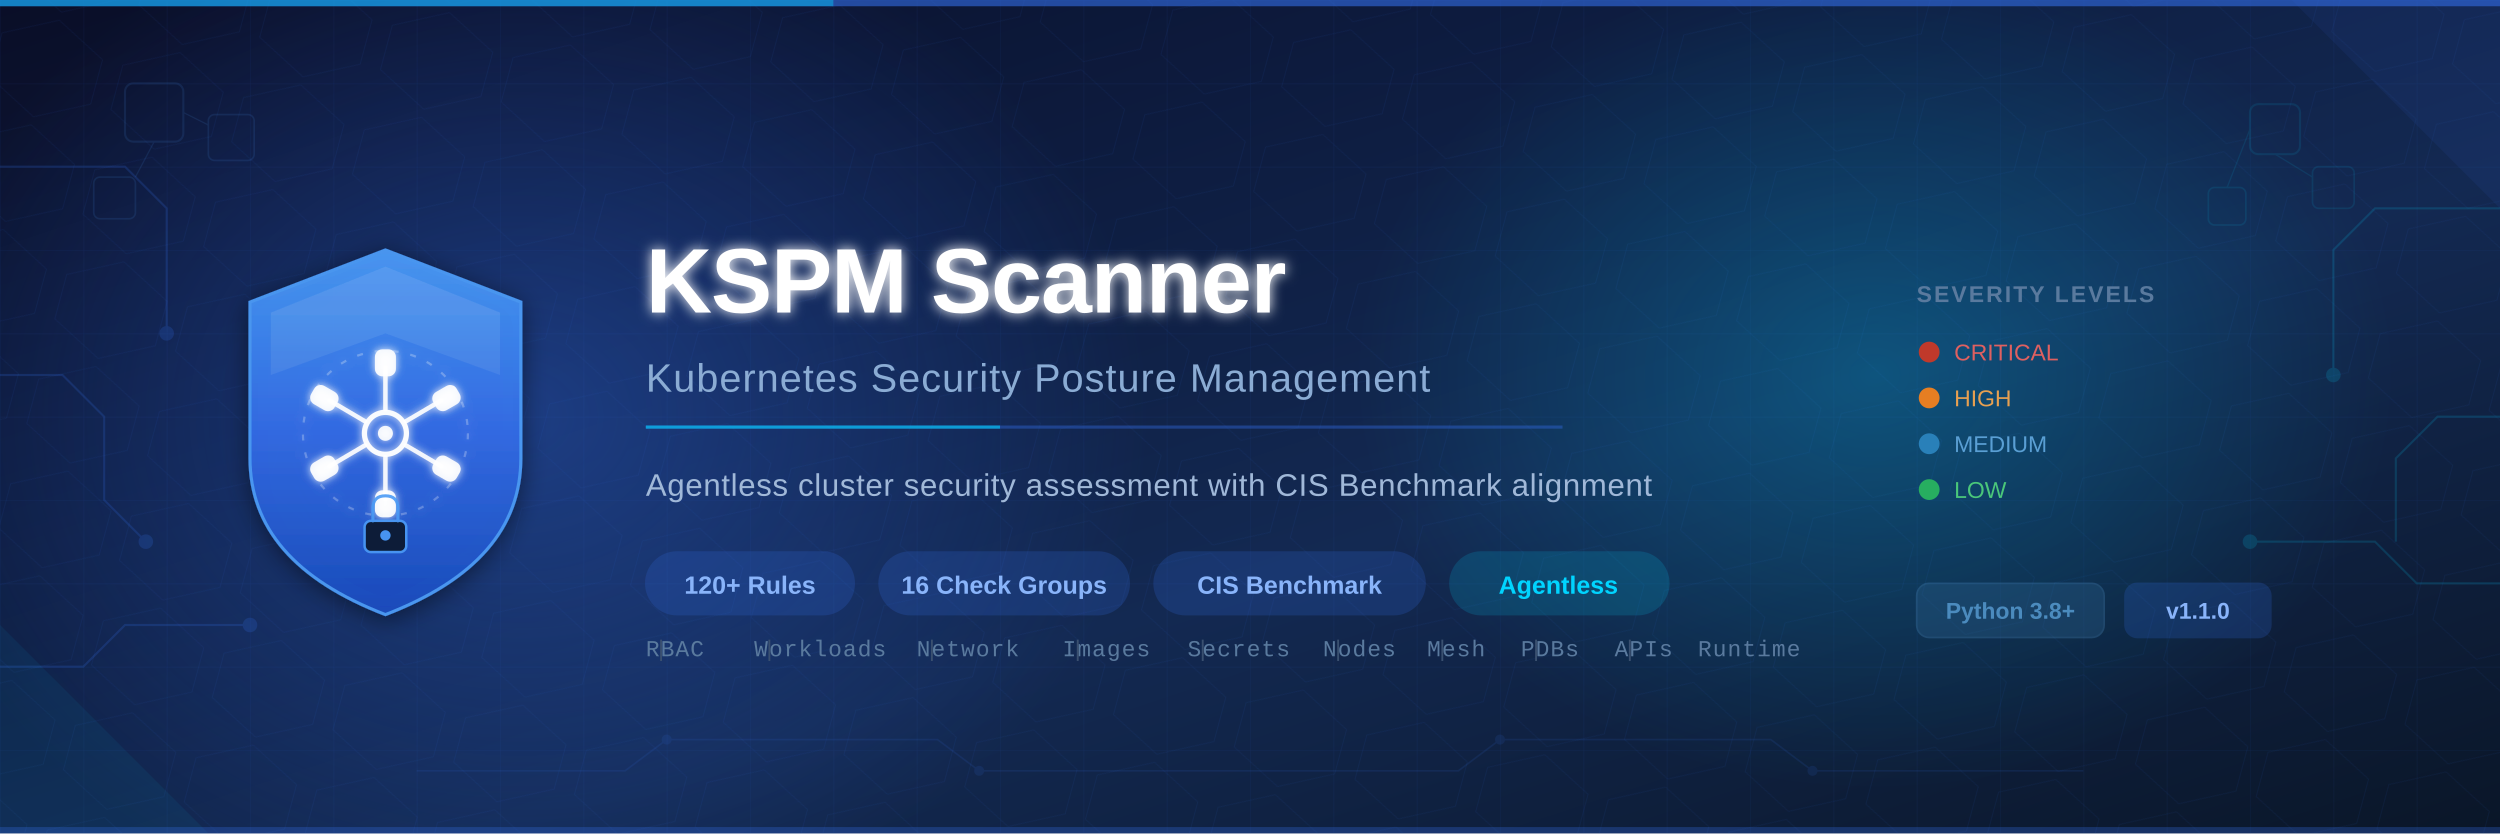
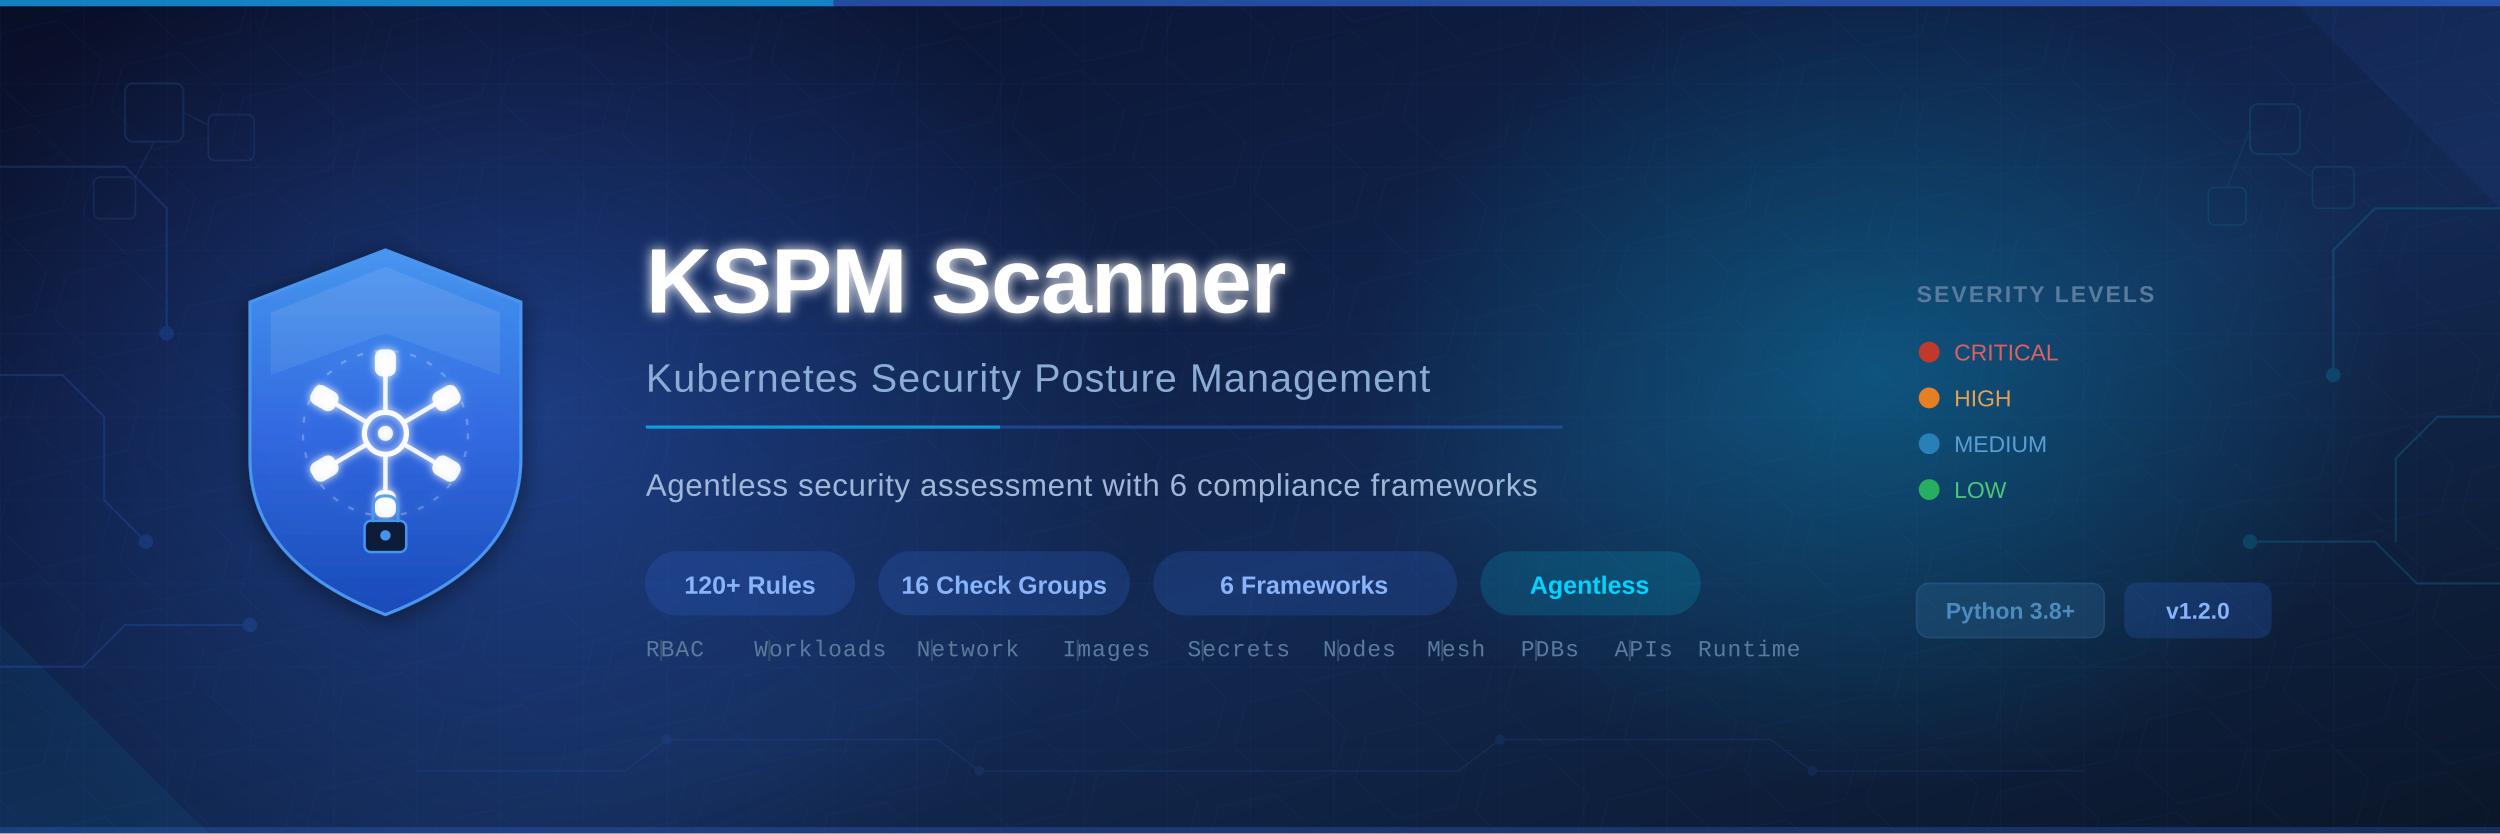
<svg xmlns="http://www.w3.org/2000/svg" viewBox="0 0 1200 400" width="1200" height="400">
  <defs>
    <linearGradient id="bgGrad" x1="0%" y1="0%" x2="100%" y2="100%">
      <stop offset="0%" style="stop-color:#0a0e27" />
      <stop offset="30%" style="stop-color:#0d1b3e" />
      <stop offset="60%" style="stop-color:#132952" />
      <stop offset="100%" style="stop-color:#0a1628" />
    </linearGradient>
    <radialGradient id="glowBlue" cx="50%" cy="50%" r="50%">
      <stop offset="0%" style="stop-color:#326ce5;stop-opacity:0.4" />
      <stop offset="100%" style="stop-color:#326ce5;stop-opacity:0" />
    </radialGradient>
    <radialGradient id="glowCyan" cx="50%" cy="50%" r="50%">
      <stop offset="0%" style="stop-color:#00d4ff;stop-opacity:0.25" />
      <stop offset="100%" style="stop-color:#00d4ff;stop-opacity:0" />
    </radialGradient>
    <linearGradient id="shieldGrad" x1="0%" y1="0%" x2="0%" y2="100%">
      <stop offset="0%" style="stop-color:#4a9af5" />
      <stop offset="50%" style="stop-color:#326ce5" />
      <stop offset="100%" style="stop-color:#1a4bbd" />
    </linearGradient>
    <linearGradient id="wheelGrad" x1="0%" y1="0%" x2="100%" y2="100%">
      <stop offset="0%" style="stop-color:#ffffff" />
      <stop offset="100%" style="stop-color:#c8ddf5" />
    </linearGradient>
    <pattern id="grid" width="40" height="40" patternUnits="userSpaceOnUse">
      <path d="M 40 0 L 0 0 0 40" fill="none" stroke="#326ce5" stroke-width="0.3" opacity="0.15" />
    </pattern>
    <pattern id="hexGrid" width="60" height="52" patternUnits="userSpaceOnUse" patternTransform="rotate(15)">
      <polygon points="30,2 55,15 55,37 30,50 5,37 5,15" fill="none" stroke="#326ce5" stroke-width="0.4" opacity="0.08" />
    </pattern>
    <linearGradient id="scanLine" x1="0%" y1="0%" x2="0%" y2="100%">
      <stop offset="0%" style="stop-color:#00d4ff;stop-opacity:0" />
      <stop offset="45%" style="stop-color:#00d4ff;stop-opacity:0" />
      <stop offset="50%" style="stop-color:#00d4ff;stop-opacity:0.15" />
      <stop offset="55%" style="stop-color:#00d4ff;stop-opacity:0" />
      <stop offset="100%" style="stop-color:#00d4ff;stop-opacity:0" />
    </linearGradient>
    <filter id="shadow" x="-10%" y="-10%" width="130%" height="130%">
      <feDropShadow dx="0" dy="2" stdDeviation="6" flood-color="#000" flood-opacity="0.5" />
    </filter>
    <filter id="glow" x="-20%" y="-20%" width="140%" height="140%">
      <feGaussianBlur stdDeviation="3" result="blur" />
      <feMerge>
        <feMergeNode in="blur" />
        <feMergeNode in="SourceGraphic" />
      </feMerge>
    </filter>
    <filter id="strongGlow" x="-30%" y="-30%" width="160%" height="160%">
      <feGaussianBlur stdDeviation="6" result="blur" />
      <feMerge>
        <feMergeNode in="blur" />
        <feMergeNode in="SourceGraphic" />
      </feMerge>
    </filter>
  </defs>
  <rect width="1200" height="400" fill="url(#bgGrad)" />
  <rect width="1200" height="400" fill="url(#hexGrid)" />
  <rect width="1200" height="400" fill="url(#grid)" />
  <ellipse cx="250" cy="200" rx="300" ry="250" fill="url(#glowBlue)" />
  <ellipse cx="900" cy="180" rx="250" ry="200" fill="url(#glowCyan)" />
  <g stroke="#326ce5" stroke-width="1" opacity="0.2" fill="none">
    <path d="M 0 80 L 60 80 L 80 100 L 80 160" />
    <path d="M 0 320 L 40 320 L 60 300 L 120 300" />
    <path d="M 0 180 L 30 180 L 50 200 L 50 240 L 70 260" />
    <circle cx="80" cy="160" r="3" fill="#326ce5" />
    <circle cx="120" cy="300" r="3" fill="#326ce5" />
    <circle cx="70" cy="260" r="3" fill="#326ce5" />
  </g>
  <g stroke="#00d4ff" stroke-width="1" opacity="0.15" fill="none">
    <path d="M 1200 100 L 1140 100 L 1120 120 L 1120 180" />
    <path d="M 1200 280 L 1160 280 L 1140 260 L 1080 260" />
    <path d="M 1200 200 L 1170 200 L 1150 220 L 1150 260" />
    <circle cx="1120" cy="180" r="3" fill="#00d4ff" />
    <circle cx="1080" cy="260" r="3" fill="#00d4ff" />
  </g>
  <g opacity="0.12">
    <rect x="60" y="40" width="28" height="28" rx="4" fill="none" stroke="#4a9af5" stroke-width="1" />
    <rect x="100" y="55" width="22" height="22" rx="3" fill="none" stroke="#4a9af5" stroke-width="0.8" />
    <rect x="45" y="85" width="20" height="20" rx="3" fill="none" stroke="#4a9af5" stroke-width="0.8" />
    <line x1="88" y1="54" x2="100" y2="60" stroke="#4a9af5" stroke-width="0.6" />
    <line x1="74" y1="68" x2="65" y2="85" stroke="#4a9af5" stroke-width="0.6" />
  </g>
  <g opacity="0.1">
    <rect x="1080" y="50" width="24" height="24" rx="4" fill="none" stroke="#00d4ff" stroke-width="1" />
    <rect x="1110" y="80" width="20" height="20" rx="3" fill="none" stroke="#00d4ff" stroke-width="0.8" />
    <rect x="1060" y="90" width="18" height="18" rx="3" fill="none" stroke="#00d4ff" stroke-width="0.8" />
    <line x1="1092" y1="74" x2="1110" y2="85" stroke="#00d4ff" stroke-width="0.6" />
    <line x1="1080" y1="62" x2="1069" y2="90" stroke="#00d4ff" stroke-width="0.6" />
  </g>
  <g stroke="#326ce5" stroke-width="0.8" opacity="0.12" fill="none">
    <path d="M 200 370 L 300 370 L 320 355 L 450 355 L 470 370 L 600 370" />
    <path d="M 600 370 L 700 370 L 720 355 L 850 355 L 870 370 L 1000 370" />
    <circle cx="320" cy="355" r="2" fill="#326ce5" />
    <circle cx="470" cy="370" r="2" fill="#326ce5" />
    <circle cx="720" cy="355" r="2" fill="#326ce5" />
    <circle cx="870" cy="370" r="2" fill="#326ce5" />
  </g>
  <g transform="translate(185, 200)" filter="url(#shadow)">
    <path d="M 0 -80 L 65 -55 L 65 20 Q 65 70 0 95 Q -65 70 -65 20 L -65 -55 Z" fill="url(#shieldGrad)" opacity="0.95" stroke="#4a9af5" stroke-width="1.5" />
    <path d="M 0 -72 L 55 -50 L 55 -20 L 0 -40 L -55 -20 L -55 -50 Z" fill="#ffffff" opacity="0.08" />
    <g transform="translate(0, 8) scale(0.72)" fill="url(#wheelGrad)" filter="url(#glow)">
      <circle cx="0" cy="0" r="14" fill="none" stroke="white" stroke-width="3.5" opacity="0.95" />
      <circle cx="0" cy="0" r="5" fill="white" opacity="0.9" />
      <g stroke="white" stroke-width="3" opacity="0.9" stroke-linecap="round">
        <line x1="0" y1="-16" x2="0" y2="-44" />
        <line x1="13.6" y1="-8" x2="37.4" y2="-22" />
        <line x1="13.6" y1="8" x2="37.4" y2="22" />
        <line x1="0" y1="16" x2="0" y2="44" />
        <line x1="-13.6" y1="8" x2="-37.4" y2="22" />
        <line x1="-13.6" y1="-8" x2="-37.4" y2="-22" />
      </g>
      <g fill="white" opacity="0.9">
        <rect x="-7" y="-56" width="14" height="18" rx="5" transform="rotate(0)" />
        <rect x="-7" y="-56" width="14" height="18" rx="5" transform="rotate(60)" />
        <rect x="-7" y="-56" width="14" height="18" rx="5" transform="rotate(120)" />
        <rect x="-7" y="-56" width="14" height="18" rx="5" transform="rotate(180)" />
        <rect x="-7" y="-56" width="14" height="18" rx="5" transform="rotate(240)" />
        <rect x="-7" y="-56" width="14" height="18" rx="5" transform="rotate(300)" />
      </g>
      <circle cx="0" cy="0" r="55" fill="none" stroke="white" stroke-width="1.5" opacity="0.25" stroke-dasharray="4 8" />
    </g>
    <g transform="translate(0, 56)" opacity="0.9">
      <rect x="-10" y="-6" width="20" height="15" rx="3" fill="#0a1628" stroke="#4a9af5" stroke-width="1.2" />
      <path d="M -6 -6 L -6 -12 Q -6 -18 0 -18 Q 6 -18 6 -12 L 6 -6" fill="none" stroke="#4a9af5" stroke-width="1.5" stroke-linecap="round" />
      <circle cx="0" cy="1" r="2.5" fill="#4a9af5" />
    </g>
  </g>
  <text x="310" y="150" font-family="'Segoe UI','Helvetica Neue',Arial,sans-serif" font-size="44" font-weight="700" fill="#ffffff" letter-spacing="-0.5" filter="url(#glow)">
    KSPM Scanner
  </text>
  <text x="310" y="188" font-family="'Segoe UI','Helvetica Neue',Arial,sans-serif" font-size="19" font-weight="400" fill="#8bacd4" letter-spacing="0.5">
    Kubernetes Security Posture Management
  </text>
  <line x1="310" y1="205" x2="750" y2="205" stroke="#326ce5" stroke-width="1.5" opacity="0.4" />
  <line x1="310" y1="205" x2="480" y2="205" stroke="#00d4ff" stroke-width="1.5" opacity="0.6" />
  <text x="310" y="238" font-family="'Segoe UI','Helvetica Neue',Arial,sans-serif" font-size="15" font-weight="300" fill="#a0b8d8" letter-spacing="0.3">
-     Agentless cluster security assessment with CIS Benchmark alignment
+     Agentless security assessment with 6 compliance frameworks
  </text>
  <g transform="translate(310, 265)">
    <rect x="0" y="0" width="100" height="30" rx="15" fill="#326ce5" opacity="0.2" stroke="#326ce5" stroke-width="0.8" />
    <text x="50" y="20" font-family="'Segoe UI',Arial,sans-serif" font-size="12" font-weight="600" fill="#89b4fa" text-anchor="middle">120+ Rules</text>
  </g>
  <g transform="translate(422, 265)">
    <rect x="0" y="0" width="120" height="30" rx="15" fill="#326ce5" opacity="0.2" stroke="#326ce5" stroke-width="0.8" />
    <text x="60" y="20" font-family="'Segoe UI',Arial,sans-serif" font-size="12" font-weight="600" fill="#89b4fa" text-anchor="middle">16 Check Groups</text>
  </g>
  <g transform="translate(554, 265)">
-     <rect x="0" y="0" width="130" height="30" rx="15" fill="#326ce5" opacity="0.2" stroke="#326ce5" stroke-width="0.8" />
-     <text x="65" y="20" font-family="'Segoe UI',Arial,sans-serif" font-size="12" font-weight="600" fill="#89b4fa" text-anchor="middle">CIS Benchmark</text>
-   </g>
-   <g transform="translate(696, 265)">
+     <rect x="0" y="0" width="145" height="30" rx="15" fill="#326ce5" opacity="0.2" stroke="#326ce5" stroke-width="0.8" />
+     <text x="72" y="20" font-family="'Segoe UI',Arial,sans-serif" font-size="12" font-weight="600" fill="#89b4fa" text-anchor="middle">6 Frameworks</text>
+   </g>
+   <g transform="translate(711, 265)">
    <rect x="0" y="0" width="105" height="30" rx="15" fill="#00d4ff" opacity="0.15" stroke="#00d4ff" stroke-width="0.8" />
    <text x="52" y="20" font-family="'Segoe UI',Arial,sans-serif" font-size="12" font-weight="600" fill="#00d4ff" text-anchor="middle">Agentless</text>
  </g>
  <g transform="translate(310, 315)" font-family="'Consolas','Courier New',monospace" font-size="11" fill="#5a7a9e" letter-spacing="0.5">
    <text x="0" y="0">RBAC</text>
    <text x="4" y="0" fill="#3a5070"> | </text>
    <text x="52" y="0">Workloads</text>
    <text x="56" y="0" fill="#3a5070"> | </text>
    <text x="130" y="0">Network</text>
    <text x="134" y="0" fill="#3a5070"> | </text>
    <text x="200" y="0">Images</text>
    <text x="204" y="0" fill="#3a5070"> | </text>
    <text x="260" y="0">Secrets</text>
    <text x="264" y="0" fill="#3a5070"> | </text>
    <text x="325" y="0">Nodes</text>
    <text x="329" y="0" fill="#3a5070"> | </text>
    <text x="375" y="0">Mesh</text>
    <text x="379" y="0" fill="#3a5070"> | </text>
    <text x="420" y="0">PDBs</text>
    <text x="424" y="0" fill="#3a5070"> | </text>
    <text x="465" y="0">APIs</text>
    <text x="469" y="0" fill="#3a5070"> | </text>
    <text x="505" y="0">Runtime</text>
  </g>
  <g transform="translate(920, 145)">
    <text x="0" y="0" font-family="'Segoe UI',Arial,sans-serif" font-size="11" font-weight="600" fill="#5a7a9e" letter-spacing="1">SEVERITY LEVELS</text>
    <g transform="translate(0, 18)">
      <circle cx="6" cy="6" r="5" fill="#c0392b" />
      <text x="18" y="10" font-family="'Segoe UI',Arial,sans-serif" font-size="11" fill="#e06060">CRITICAL</text>
    </g>
    <g transform="translate(0, 40)">
      <circle cx="6" cy="6" r="5" fill="#e67e22" />
      <text x="18" y="10" font-family="'Segoe UI',Arial,sans-serif" font-size="11" fill="#e8a050">HIGH</text>
    </g>
    <g transform="translate(0, 62)">
      <circle cx="6" cy="6" r="5" fill="#2980b9" />
      <text x="18" y="10" font-family="'Segoe UI',Arial,sans-serif" font-size="11" fill="#5a9fd4">MEDIUM</text>
    </g>
    <g transform="translate(0, 84)">
      <circle cx="6" cy="6" r="5" fill="#27ae60" />
      <text x="18" y="10" font-family="'Segoe UI',Arial,sans-serif" font-size="11" fill="#4ac77a">LOW</text>
    </g>
  </g>
  <g transform="translate(920, 280)">
    <rect x="0" y="0" width="90" height="26" rx="6" fill="#306998" opacity="0.3" stroke="#4b8bbe" stroke-width="0.8" />
    <text x="45" y="17" font-family="'Segoe UI',Arial,sans-serif" font-size="11" font-weight="600" fill="#4b8bbe" text-anchor="middle">Python 3.8+</text>
  </g>
  <g transform="translate(1020, 280)">
    <rect x="0" y="0" width="70" height="26" rx="6" fill="#326ce5" opacity="0.2" stroke="#326ce5" stroke-width="0.8" />
-     <text x="35" y="17" font-family="'Segoe UI',Arial,sans-serif" font-size="11" font-weight="600" fill="#89b4fa" text-anchor="middle">v1.1.0</text>
+     <text x="35" y="17" font-family="'Segoe UI',Arial,sans-serif" font-size="11" font-weight="600" fill="#89b4fa" text-anchor="middle">v1.2.0</text>
  </g>
  <g opacity="0.08">
    <path d="M 1200 0 L 1100 0 L 1200 100 Z" fill="#326ce5" />
  </g>
  <g opacity="0.06">
    <path d="M 0 400 L 100 400 L 0 300 Z" fill="#00d4ff" />
  </g>
  <rect x="0" y="0" width="1200" height="3" fill="#326ce5" opacity="0.6" />
  <rect x="0" y="0" width="400" height="3" fill="#00d4ff" opacity="0.4" />
  <rect x="0" y="397" width="1200" height="3" fill="#326ce5" opacity="0.3" />
</svg>
